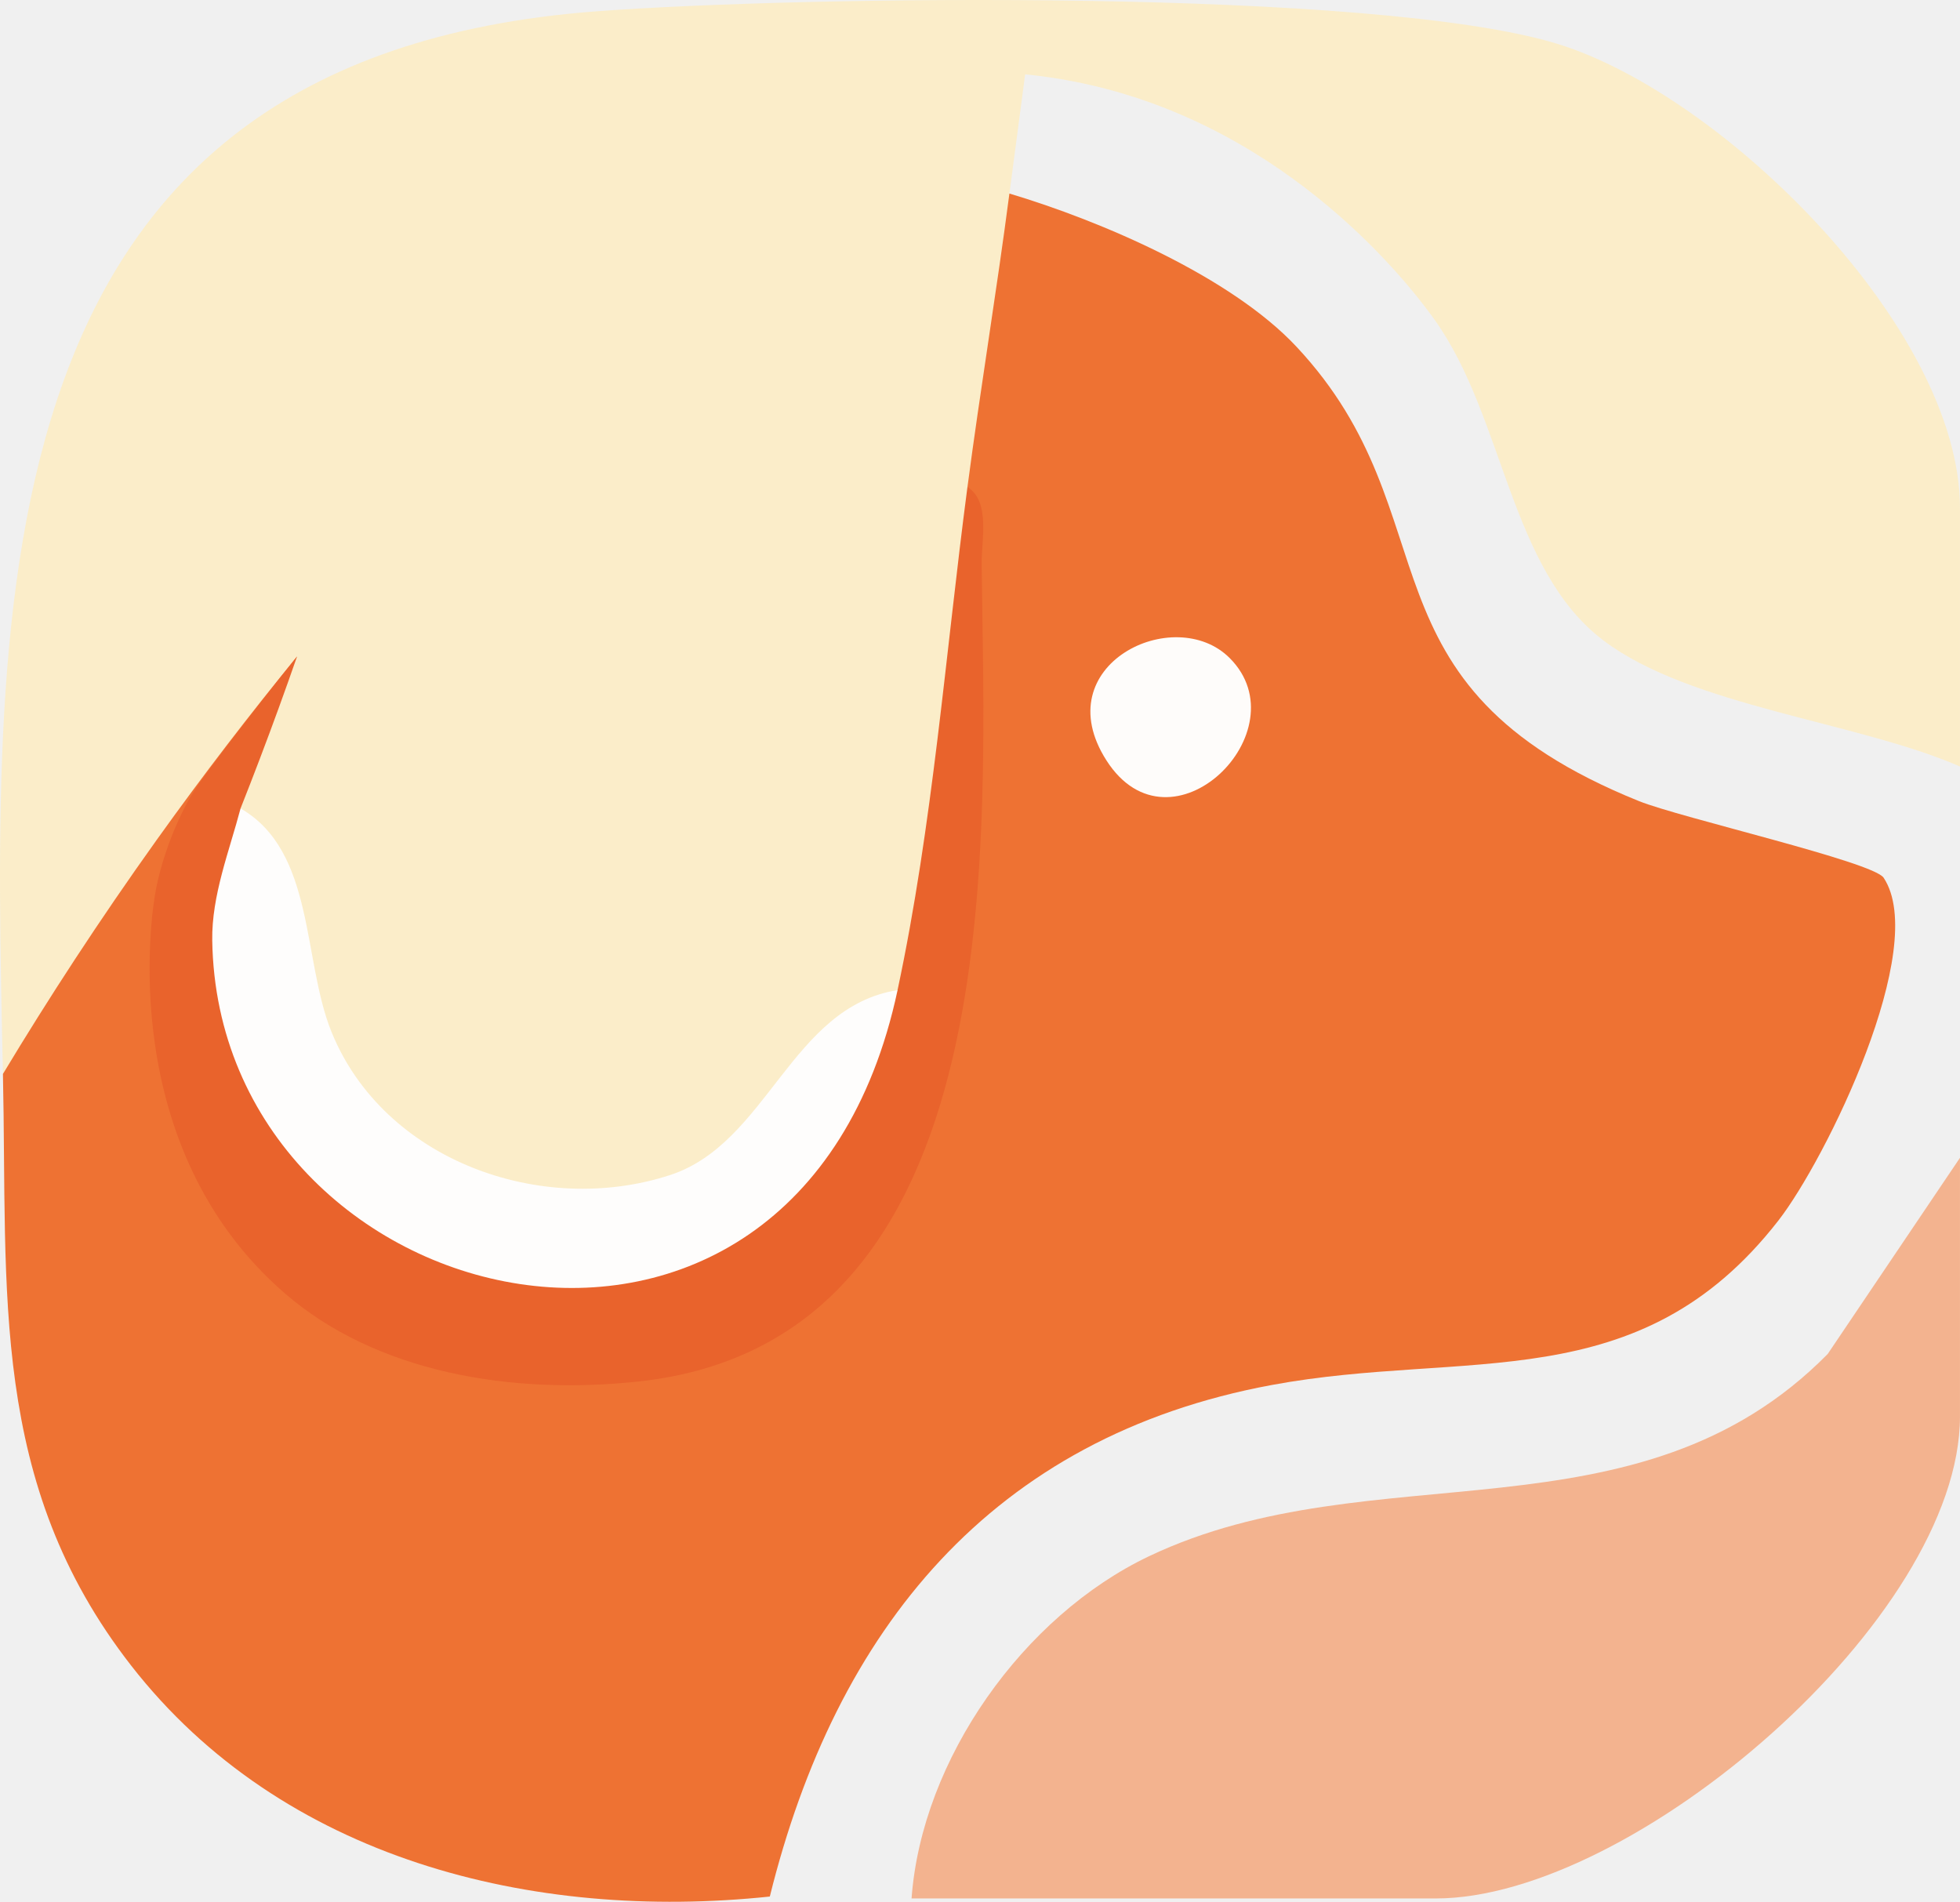
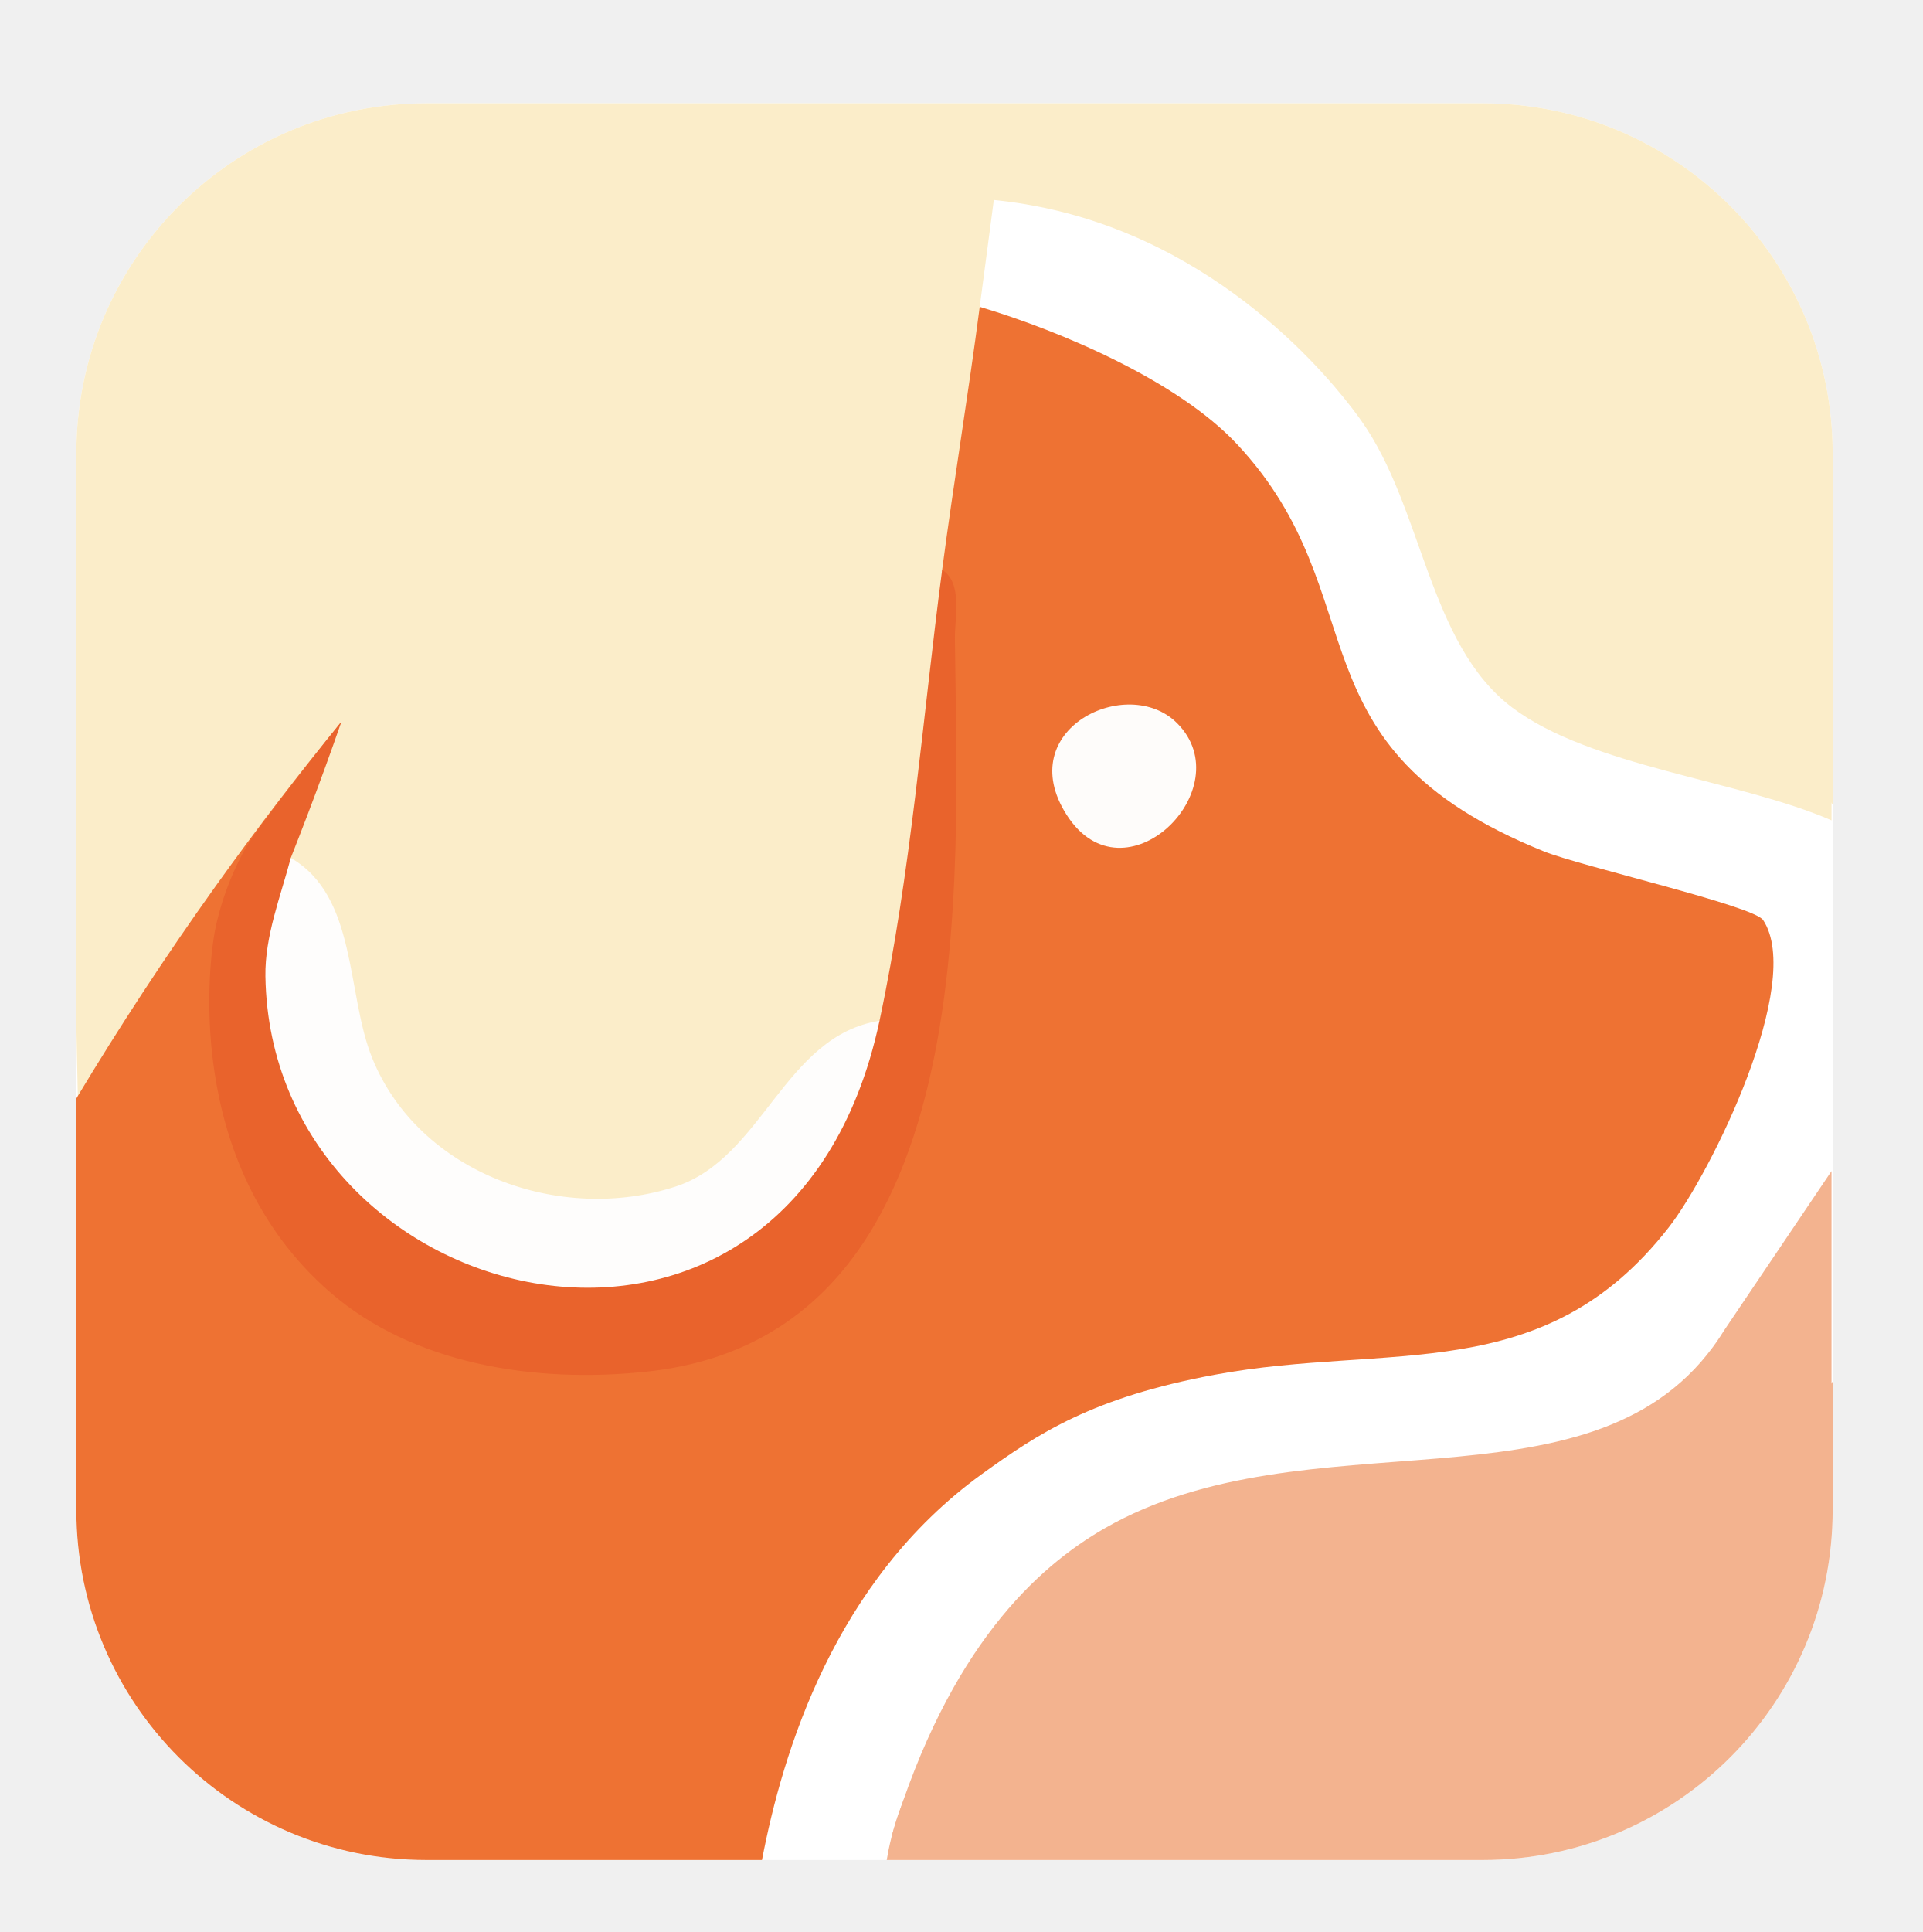
- <svg xmlns="http://www.w3.org/2000/svg" id="Layer_1" data-name="Layer 1" viewBox="0 0 1023.37 992.96">
+ <svg xmlns="http://www.w3.org/2000/svg" id="Layer_1" data-name="Layer 1" width="1182.2" height="1187.73" viewBox="0 0 1182.2 1187.73">
  <defs>
    <style>
      .cls-1 {
        fill: #f3b38f;
      }

      .cls-2 {
        fill: #fefcfa;
      }

      .cls-3 {
        fill: #fefdfc;
      }

      .cls-4 {
+         fill: #fff;
+       }
+ 
+       .cls-5 {
+         fill: none;
+       }
+ 
+       .cls-6 {
        fill: #fbedc9;
      }

-       .cls-5 {
+       .cls-7 {
        fill: #ee7233;
      }

-       .cls-6 {
+       .cls-8 {
+         clip-path: url(#clippath);
+       }
+ 
+       .cls-9 {
        fill: #e9632c;
      }
    </style>
+     <clipPath id="clippath">
+       <rect class="cls-5" x="46.95" y="63.48" width="1080" height="1080" rx="215.27" ry="215.27" />
+     </clipPath>
  </defs>
-   <path class="cls-4" d="M1.53,560.74C-3.97,310.94-11.7,30.18,311.44,5.91c108.04-8.12,407.12-12.11,501.78,17,86.6,26.64,210.14,148.63,210.14,242.31v134.99c-53.93-23.48-140.49-31.31-186.06-65.73-49.13-37.1-51.76-116.25-88.1-167.31-8.56-12.03-67.81-93.36-171.22-120.65-17.39-4.59-32.29-6.66-42.72-7.7-2.74,20.74-5.48,41.48-8.21,62.22,15.24,50.62,6.07,108.54-21.9,153.23,5.09,84.77-2.79,167.54-23.62,248.29l-12.88,14.39c-35.67,49.86-77.48,87.74-125.44,113.62-155.53,29.62-189.97-89.31-217.61-208.48-4.74-15.11-14.16-6.68-28.27,25.29l-15.52,3.9c9.28,16.2-54.47,106.03-62.36,109.68-5.78,2.68-12.1,1.7-17.93-.23Z" />
-   <path class="cls-5" d="M527.04,101.05c48.03,14.36,115.64,43.37,149.9,79.99,83.32,89.03,27.56,176.14,178.75,237.21,21.5,8.69,122.28,31.68,127.81,40.04,24.08,36.4-30.15,147.14-55.02,179.07-72.94,93.65-162.73,66.91-264.53,85.79-146.14,27.11-227.47,127.67-262.01,267.08-123.98,13.04-254.72-19.49-333.48-120.62C-5.96,774.04,4.04,674.74,1.53,560.74c23.49-39.03,50.12-80.02,80.29-122.22,24.62-34.43,49.21-66.33,73.29-95.77-18.18,36.79-36.37,73.58-54.55,110.37-14.19,169.43,58.09,275.71,238.1,252.83,123.08-15.64,144.02-137.8,156.91-239.47,8.82-69.55,10.64-143.36,9.57-212.21,6.71-50.97,15.27-102.31,21.9-153.23Z" />
-   <path class="cls-1" d="M475.95,991.24c5.3-72.72,58.4-147.55,124.1-178.75,117.14-55.61,254.82-4.69,354.25-105.55l69.06-102.43v134.99c0,105.59-170.61,251.73-273.71,251.73h-273.71Z" />
-   <path class="cls-6" d="M99.16,416.56c3.76-6.3,7.09-10.64,9.65-14.1,16.1-21.78,36.1-46.97,46.29-59.71-6.1,17.55-12.57,35.38-19.45,53.46-3.32,8.74-6.68,17.37-10.05,25.89l8.83,22.11c-57.19,208.21,251.58,308.58,315.22,91.11l18.99-18.37c18.38-86.16,25-175.4,36.49-262.68,12.09,7.59,7.3,27.7,7.43,40.03,1.49,141.73,17.42,405.58-178.93,426.98-66.63,7.26-137.3-4.65-185.06-46.12-87.69-76.14-69.92-196.83-67.14-210.86,5.35-27.03,17.72-47.75,17.72-47.75Z" />
-   <path class="cls-3" d="M468.65,516.96c-52.48,246-354.72,171.81-357.83-25.9-.37-23.51,8.93-46.72,14.78-68.96,38.97,22.49,32.18,78.99,47.49,116.7,27.27,67.17,109.63,96.66,176.81,74.71,50.92-16.64,63.09-87.74,118.74-96.55Z" />
-   <path class="cls-2" d="M642.07,343.6c37.88,37.97-30.76,105.97-64.37,53.42-31.9-49.88,35.53-82.33,64.37-53.42Z" />
+   <rect class="cls-4" x="46.95" y="63.48" width="1080" height="1080" rx="215.27" ry="215.27" />
+   <g class="cls-8">
+     <g>
+       <path class="cls-6" d="M47.86,673.75C42.06,410.12,33.9,113.83,374.93,88.21c114.02-8.57,429.65-12.78,529.55,17.94,91.39,28.11,221.77,156.85,221.77,255.72v142.46c-56.91-24.77-148.26-33.04-196.36-69.36-51.85-39.16-54.63-122.68-92.98-176.57-9.03-12.69-71.56-98.53-180.7-127.33-18.35-4.84-34.08-7.03-45.09-8.13-2.89,21.89-5.78,43.78-8.67,65.67,16.08,53.42,6.4,114.55-23.11,161.71,5.37,89.46-2.94,176.81-24.93,262.03l-13.59,15.18c-37.64,52.62-81.77,92.59-132.38,119.91-164.14,31.26-200.48-94.25-229.65-220.02-5-15.95-14.95-7.05-29.84,26.69l-16.38,4.11c9.79,17.1-57.48,111.89-65.81,115.75-6.1,2.83-12.77,1.79-18.92-.25Z" />
+       <path class="cls-7" d="M602.46,188.62c50.68,15.15,122.03,45.77,158.2,84.42,87.93,93.96,29.09,185.88,188.65,250.34,22.69,9.17,129.04,33.43,134.88,42.25,25.41,38.42-31.82,155.28-58.07,188.98-76.98,98.83-171.73,70.61-279.16,90.54-74.96,13.9-108.54,36.02-143.32,61.17-90.61,65.54-122.38,170.91-135.08,237.16-136.97,62.65-298.92,26.16-393.23-87.06-88.98-106.81-100.4-261.09-27.46-382.68,24.79-41.19,52.9-84.45,84.73-128.98,25.98-36.34,51.93-70,77.35-101.07-19.19,38.83-38.38,77.65-57.57,116.48-14.98,178.81,61.31,290.96,251.28,266.82,129.89-16.51,151.99-145.43,165.59-252.72,9.31-73.4,11.23-151.29,10.1-223.96,7.09-53.79,16.11-107.97,23.11-161.71Z" />
+       <path class="cls-1" d="M548.54,1128.07c35.07-115.14,89-164.63,130.97-188.64,124.27-71.07,296.2-5.92,373.85-111.39,3.25-4.42,5.61-8.15,6.85-10.16,22.01-32.65,44.02-65.3,66.03-97.94v142.46c0,111.43-180.05,265.67-288.85,265.67h-288.85Z" />
+       <path class="cls-9" d="M150.9,521.59c3.97-6.65,7.49-11.22,10.19-14.88,16.99-22.99,38.1-49.57,48.85-63.01-6.43,18.52-13.27,37.33-20.52,56.41-3.51,9.22-7.05,18.33-10.61,27.32l9.32,23.34c-60.36,219.73,265.5,325.65,332.66,96.16l20.05-19.39c19.4-90.93,26.38-185.11,38.51-277.22,12.76,8.01,7.7,29.23,7.84,42.24,1.57,149.57,18.38,428.03-188.83,450.61-70.32,7.66-144.9-4.91-195.3-48.67-92.55-80.36-73.78-207.72-70.85-222.53,5.65-28.53,18.7-50.39,18.7-50.39Z" />
+       <path class="cls-3" d="M540.84,627.54c-55.39,259.62-374.35,181.32-377.63-27.33-.39-24.82,9.43-49.31,15.6-72.78,41.13,23.73,33.96,83.36,50.12,123.16,28.78,70.89,115.69,102.01,186.6,78.84,53.74-17.56,66.58-92.59,125.32-101.89Z" />
+       <path class="cls-2" d="M723.85,444.6c39.98,40.07-32.46,111.83-67.93,56.37-33.67-52.64,37.49-86.88,67.93-56.37Z" />
+       <path class="cls-1" d="M545.27,1143.48c1.2-7.25,3.74-19.9,9.5-34.62,43.22-110.53,194.35-150.62,355.15-191.11,45.16-11.37,111.8-26.18,194.55-37.12,25.91-36.03,51.82-72.07,77.73-108.1v142.46c-6.57,36.66-26.06,114.31-91.66,177.23-68.48,65.68-148.27,77.95-216.4,88.44-138.48,21.31-256.01-9.7-328.87-37.17Z" />
+       <path class="cls-6" d="M1161.57,0H60.7C42.19,75.32,25.54,169.88,21.11,279.55c-4.18,103.73,3.64,194.64,14.84,268.42C119.92,296.02,302.79,113.83,507.23,92.77c125.9-12.97,240.12,37.21,253.57,43.29,112.1,50.66,184.12,135.01,275.84,242.44,42.23,49.47,74.44,93.29,96.48,124.93,9.48-167.81,18.97-335.62,28.45-503.43Z" />
+     </g>
+   </g>
</svg>
